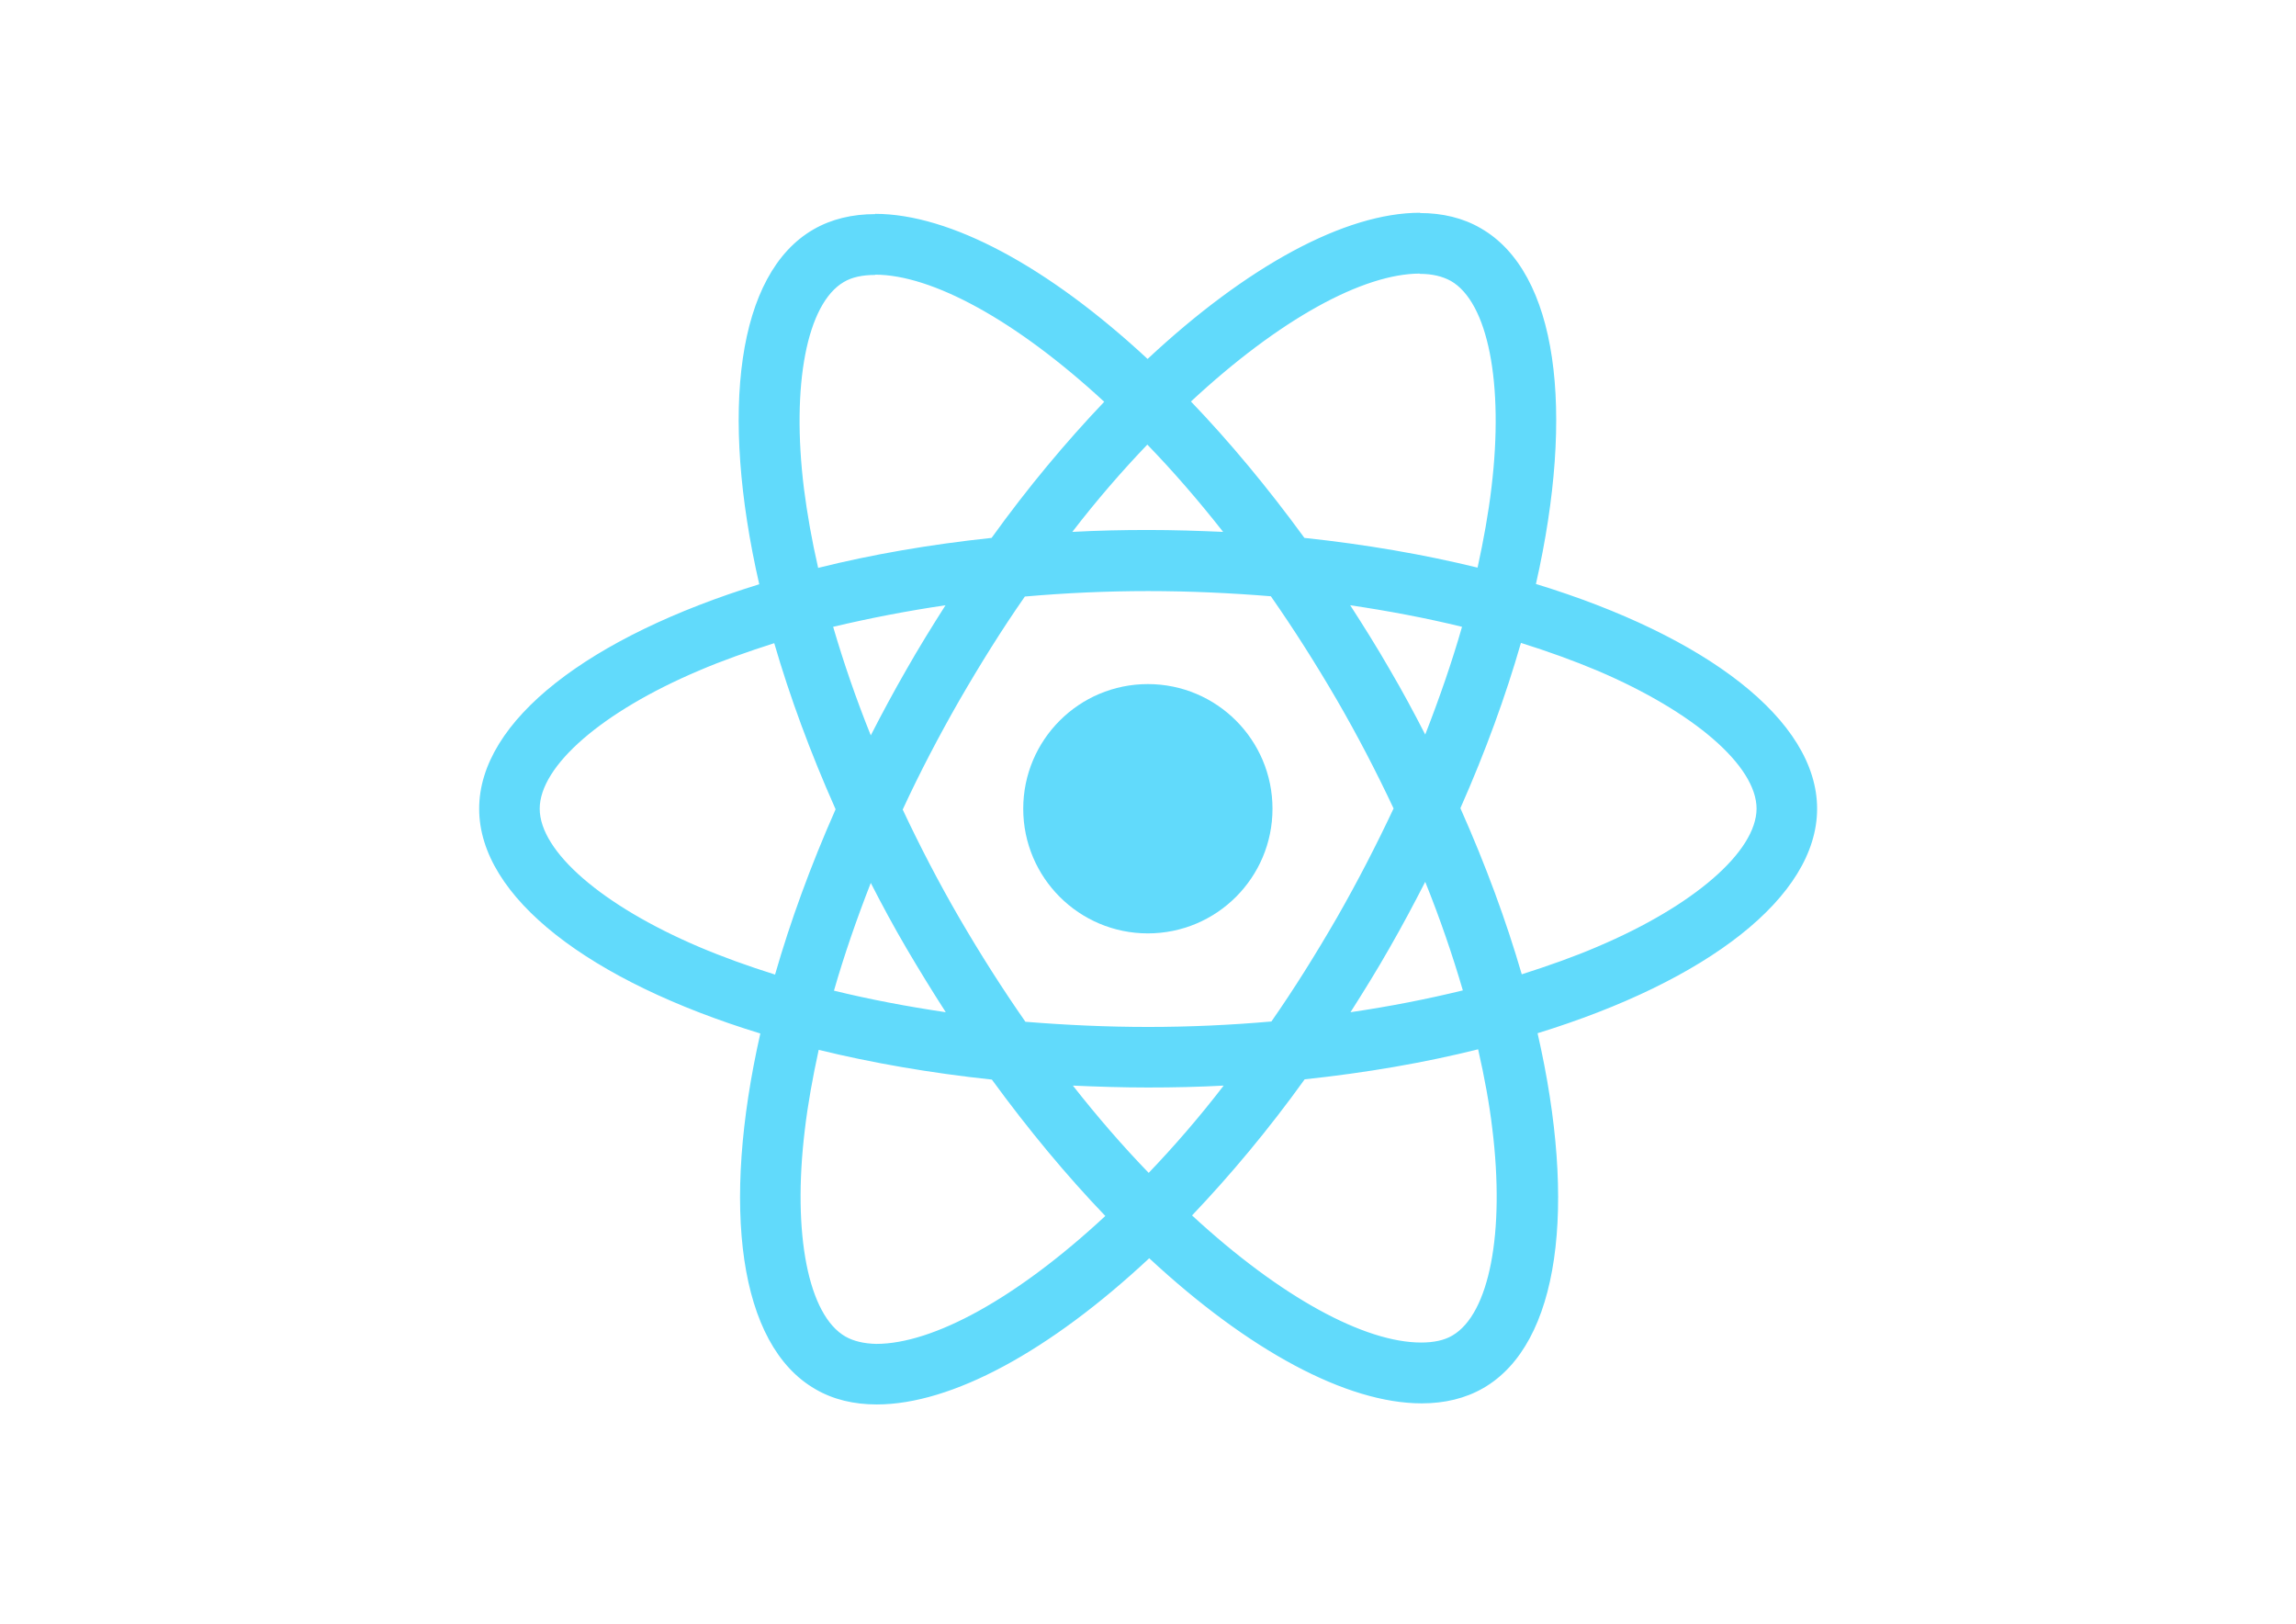
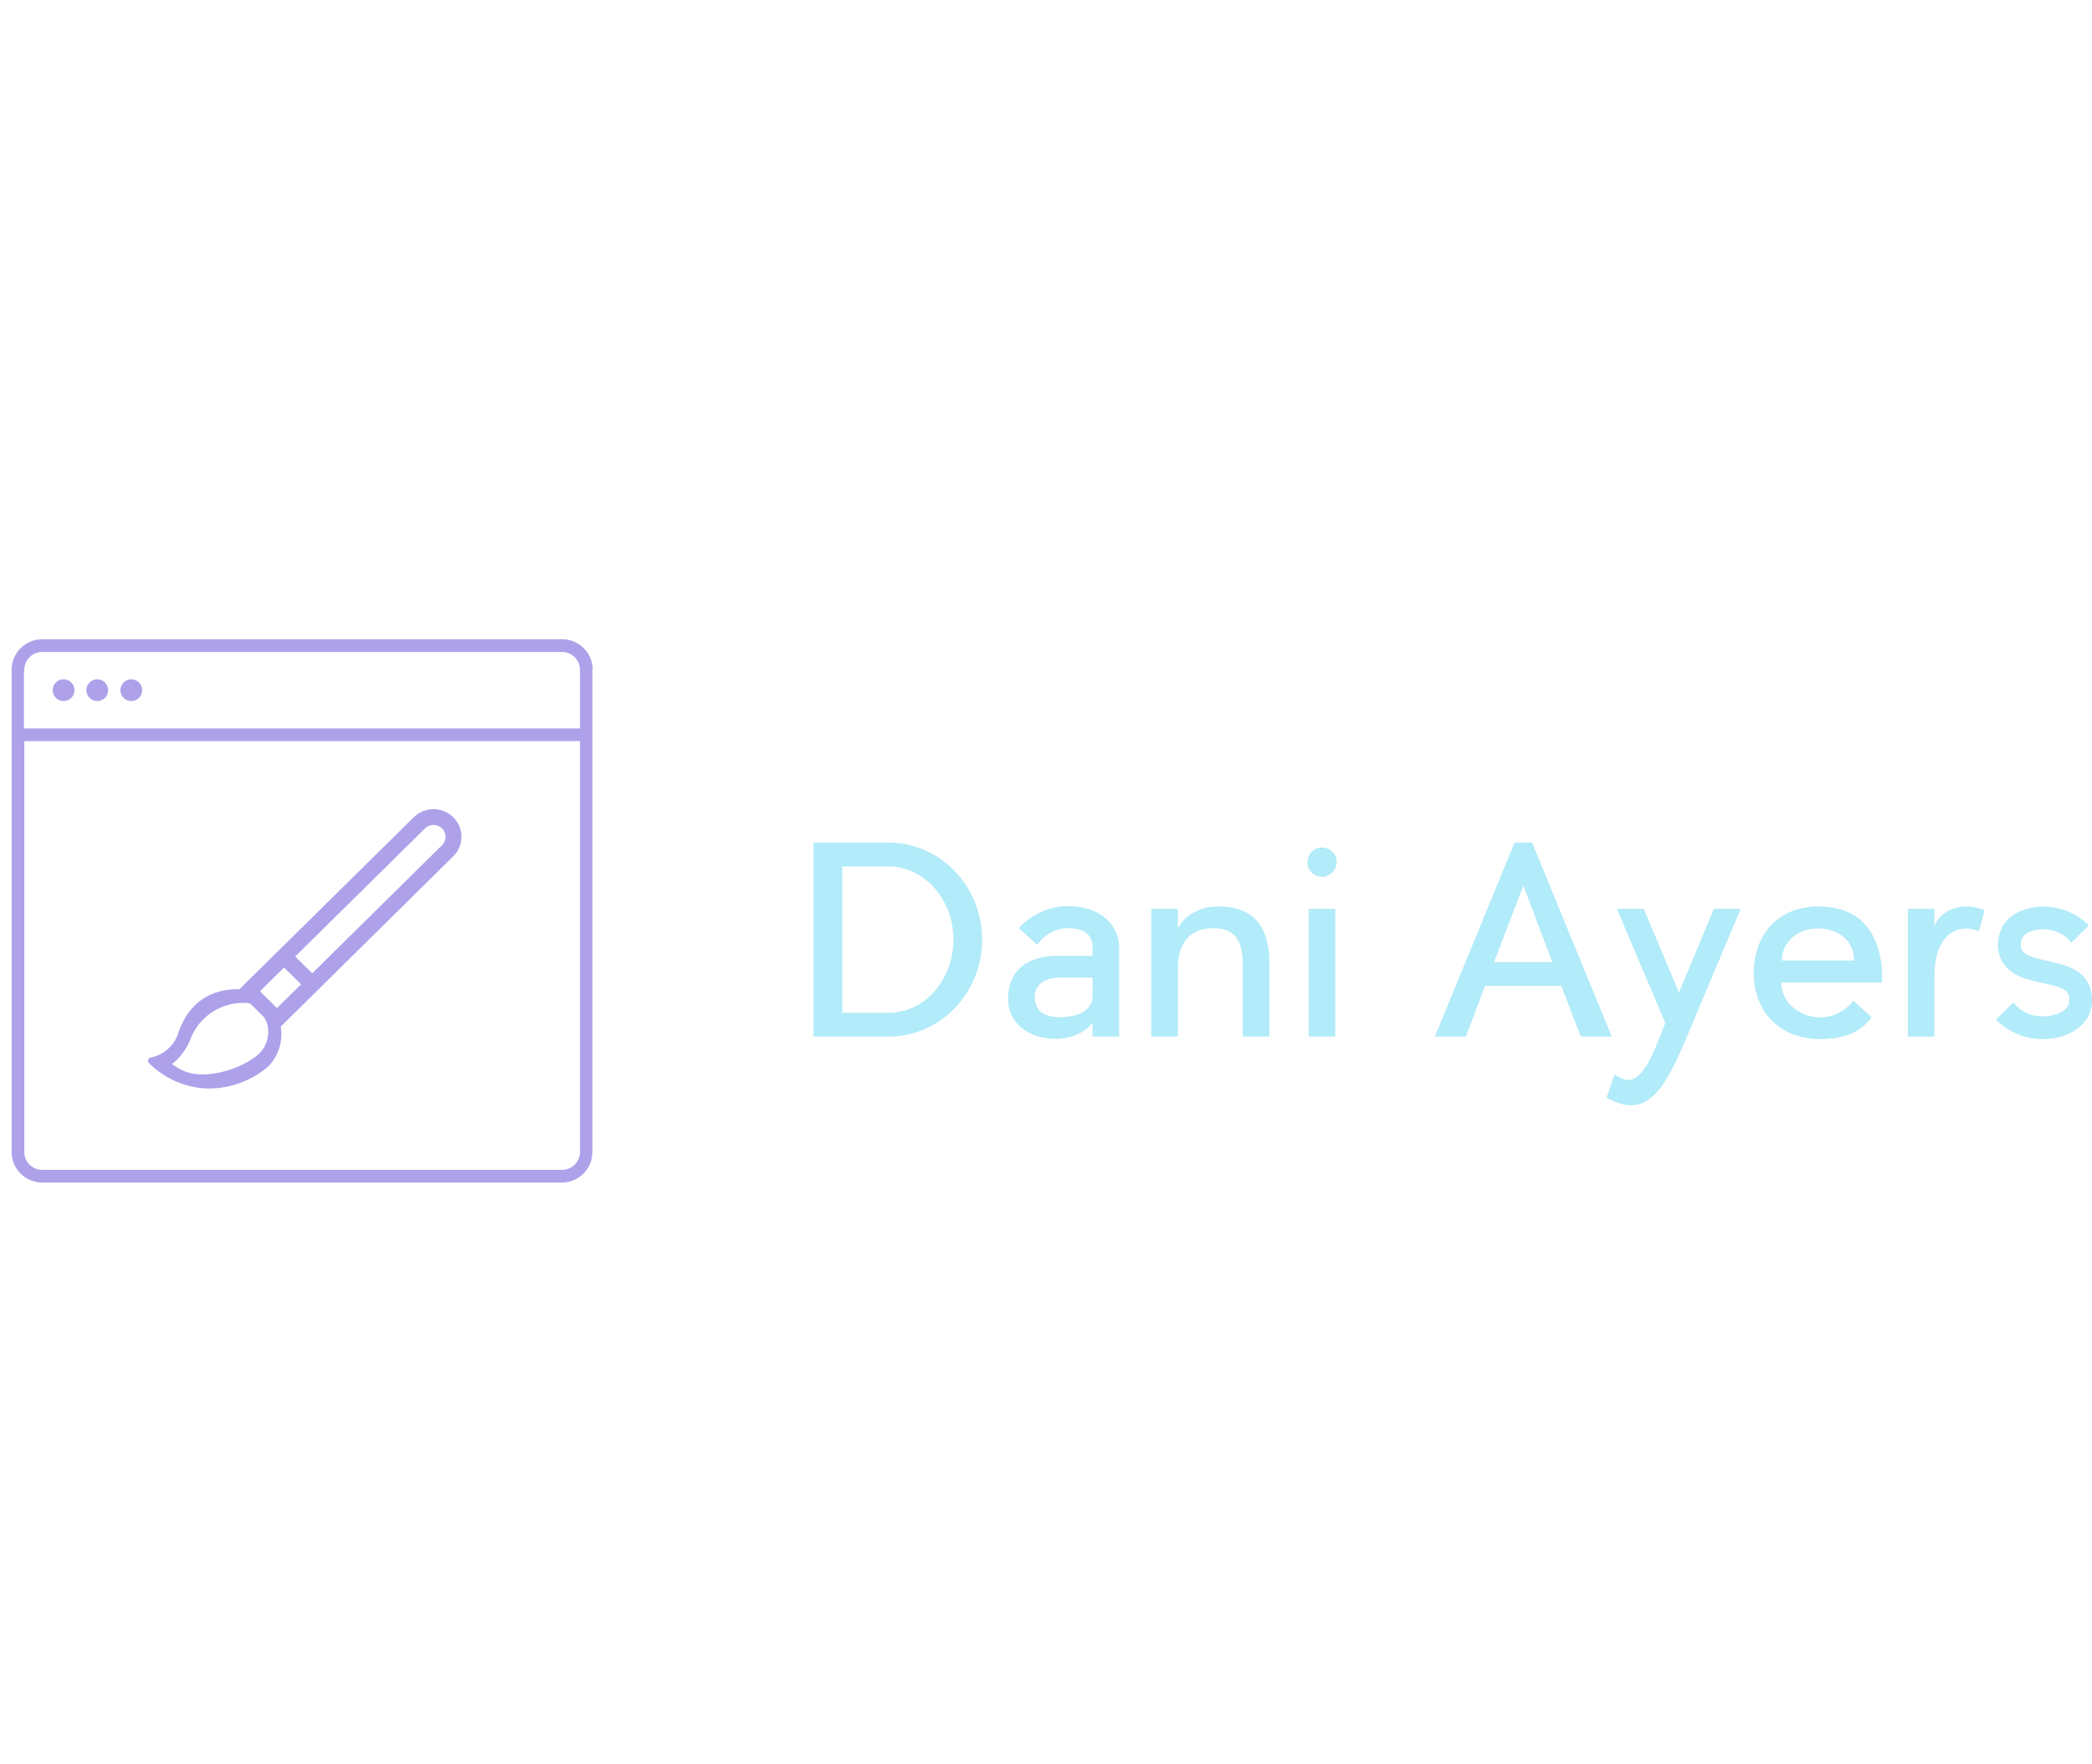
- <svg xmlns="http://www.w3.org/2000/svg" viewBox="0 0 841.9 595.3">
-   <g fill="#61DAFB">
-     <path d="M666.3 296.5c0-32.5-40.7-63.3-103.1-82.4 14.4-63.6 8-114.2-20.2-130.4-6.5-3.8-14.1-5.6-22.4-5.6v22.3c4.6 0 8.3.9 11.4 2.6 13.6 7.8 19.5 37.5 14.9 75.7-1.1 9.4-2.9 19.3-5.1 29.4-19.6-4.8-41-8.5-63.5-10.9-13.5-18.5-27.5-35.3-41.6-50 32.6-30.3 63.2-46.9 84-46.9V78c-27.5 0-63.5 19.6-99.9 53.6-36.4-33.8-72.4-53.2-99.9-53.2v22.3c20.7 0 51.4 16.5 84 46.6-14 14.7-28 31.4-41.3 49.9-22.6 2.4-44 6.1-63.6 11-2.3-10-4-19.7-5.2-29-4.7-38.2 1.1-67.9 14.6-75.8 3-1.8 6.9-2.6 11.5-2.6V78.5c-8.4 0-16 1.8-22.6 5.6-28.1 16.2-34.4 66.7-19.9 130.1-62.2 19.2-102.7 49.9-102.7 82.3 0 32.5 40.7 63.3 103.1 82.4-14.4 63.6-8 114.2 20.2 130.4 6.5 3.8 14.1 5.6 22.5 5.6 27.5 0 63.5-19.6 99.9-53.6 36.4 33.8 72.4 53.2 99.9 53.2 8.4 0 16-1.8 22.6-5.6 28.1-16.2 34.4-66.7 19.9-130.1 62-19.1 102.5-49.9 102.5-82.3zm-130.2-66.7c-3.7 12.9-8.3 26.2-13.5 39.5-4.1-8-8.4-16-13.1-24-4.6-8-9.5-15.8-14.4-23.4 14.2 2.1 27.9 4.7 41 7.9zm-45.8 106.5c-7.8 13.5-15.8 26.3-24.1 38.2-14.9 1.3-30 2-45.2 2-15.1 0-30.2-.7-45-1.9-8.3-11.9-16.4-24.6-24.2-38-7.6-13.1-14.5-26.4-20.8-39.8 6.2-13.4 13.2-26.8 20.7-39.9 7.8-13.5 15.8-26.3 24.1-38.2 14.9-1.3 30-2 45.2-2 15.1 0 30.2.7 45 1.9 8.3 11.9 16.4 24.6 24.2 38 7.6 13.1 14.5 26.4 20.8 39.8-6.3 13.4-13.2 26.8-20.7 39.9zm32.3-13c5.4 13.4 10 26.8 13.8 39.8-13.1 3.2-26.9 5.9-41.2 8 4.9-7.7 9.8-15.6 14.4-23.7 4.6-8 8.9-16.1 13-24.1zM421.2 430c-9.3-9.6-18.6-20.3-27.8-32 9 .4 18.2.7 27.5.7 9.4 0 18.7-.2 27.8-.7-9 11.7-18.3 22.4-27.5 32zm-74.4-58.9c-14.2-2.1-27.9-4.7-41-7.9 3.7-12.9 8.3-26.2 13.5-39.5 4.1 8 8.4 16 13.1 24 4.7 8 9.5 15.8 14.4 23.4zM420.7 163c9.3 9.6 18.6 20.3 27.8 32-9-.4-18.2-.7-27.5-.7-9.4 0-18.7.2-27.8.7 9-11.7 18.3-22.4 27.5-32zm-74 58.9c-4.9 7.7-9.8 15.6-14.4 23.7-4.6 8-8.9 16-13 24-5.4-13.4-10-26.8-13.8-39.8 13.1-3.1 26.9-5.8 41.2-7.9zm-90.5 125.2c-35.4-15.1-58.3-34.9-58.3-50.6 0-15.7 22.9-35.6 58.3-50.6 8.6-3.7 18-7 27.7-10.1 5.7 19.6 13.2 40 22.5 60.9-9.2 20.8-16.6 41.1-22.2 60.6-9.9-3.1-19.3-6.5-28-10.2zM310 490c-13.6-7.8-19.5-37.5-14.9-75.7 1.1-9.4 2.9-19.3 5.1-29.4 19.6 4.8 41 8.5 63.5 10.9 13.5 18.5 27.5 35.3 41.6 50-32.6 30.3-63.2 46.9-84 46.9-4.5-.1-8.3-1-11.3-2.7zm237.2-76.2c4.7 38.2-1.1 67.9-14.6 75.8-3 1.8-6.9 2.6-11.5 2.6-20.7 0-51.4-16.5-84-46.6 14-14.7 28-31.4 41.3-49.9 22.6-2.4 44-6.1 63.6-11 2.3 10.1 4.1 19.8 5.2 29.1zm38.5-66.7c-8.6 3.7-18 7-27.7 10.1-5.7-19.6-13.2-40-22.5-60.9 9.2-20.8 16.6-41.1 22.2-60.6 9.9 3.1 19.3 6.5 28.1 10.2 35.4 15.1 58.3 34.9 58.3 50.6-.1 15.7-23 35.6-58.4 50.6zM320.8 78.4z" />
-     <circle cx="420.9" cy="296.5" r="45.7" />
-     <path d="M520.5 78.1z" />
+ <svg xmlns="http://www.w3.org/2000/svg" viewBox="0 0 360 103.501" height="103.501" width="360" style="width: 360px; height: 303.501px; position: absolute; top: 50%; left: 50%; transform: translate(-50%, -50%) scale(0.545139); z-index: 0; cursor: pointer;">
+   <defs id="SvgjsDefs1062" />
+   <g id="SvgjsG1063" featurekey="PG4fjM-0" transform="matrix(1.09589,0,0,1.09589,-2.89863,0.268492)" fill="#aea1ea">
+     <path d="M10.92,16.88a1.71,1.71,0,1,1,1.71,1.71A1.71,1.71,0,0,1,10.92,16.88Zm7,1.71a1.71,1.71,0,1,0-1.71-1.71A1.71,1.71,0,0,0,18,18.59Zm5.34,0a1.71,1.71,0,1,0-1.71-1.71A1.71,1.71,0,0,0,23.31,18.59Zm72.41-4.89V89.4a4.81,4.81,0,0,1-4.8,4.8H9.27a4.81,4.81,0,0,1-4.8-4.8V13.69a4.81,4.81,0,0,1,4.8-4.81H90.92A4.81,4.81,0,0,1,95.72,13.69Zm-89.26,0v9.18H93.72V13.69a2.81,2.81,0,0,0-2.8-2.81H9.27A2.81,2.81,0,0,0,6.46,13.69ZM93.72,89.4V24.88H6.46V89.4a2.81,2.81,0,0,0,2.8,2.8H90.92A2.81,2.81,0,0,0,93.72,89.4ZM73.83,36.84a4.28,4.28,0,0,1,0,6.11L46.75,69.69l0,0.15a7.21,7.21,0,0,1-2,6.14,14.38,14.38,0,0,1-9.34,3.45H35.21a13.66,13.66,0,0,1-9.18-4,0.5,0.5,0,0,1,.23-0.85,5.85,5.85,0,0,0,4.22-3.38c2-6.56,6.87-7.42,9.63-7.36h0.13l27.37-27A4.43,4.43,0,0,1,73.83,36.84ZM29.64,75.57L30,75.82a7.32,7.32,0,0,0,4.55,1.4h0a14.83,14.83,0,0,0,8.51-3h0a4.84,4.84,0,0,0,1.7-3.94,4.25,4.25,0,0,0-.6-2l-2.28-2.24-0.1,0a8.85,8.85,0,0,0-9.37,6A10,10,0,0,1,30,75.32Zm16.5-8.77,3.78-3.73-2.67-2.64-3.78,3.73ZM72.06,41.22a1.86,1.86,0,0,0,0-2.64,1.91,1.91,0,0,0-2.67,0L49,58.7l2.67,2.64L72.06,41.22h0Z" />
+   </g>
+   <g id="SvgjsG1064" featurekey="jxYttZ-0" transform="matrix(2.224744,0,0,2.224744,136.4404,33.87628)" fill="#b2ebf9">
+     <path d="M14.64 12.5 c0 4.14 -3.22 7.48 -7.2 7.5 l-5.84 0 l0 -15 l5.84 0 c3.98 0.02 7.2 3.38 7.2 7.5 z M7.4 18.16 c1.32 0 2.58 -0.56 3.52 -1.62 c0.96 -1.08 1.5 -2.5 1.5 -4.04 c0 -1.52 -0.54 -2.96 -1.5 -4.02 c-0.94 -1.06 -2.2 -1.64 -3.52 -1.64 l-3.58 0 l0 11.32 l3.58 0 z M21.26 9.92 c2.84 0 3.98 1.72 3.98 3.18 l0 6.9 l-2.06 0 l0 -1.08 c-0.72 0.98 -2 1.26 -2.8 1.26 c-2.26 0 -3.74 -1.32 -3.74 -3.08 c0 -2.46 1.84 -3.34 3.74 -3.34 l2.8 0 l0 -0.66 c0 -0.62 -0.24 -1.48 -1.92 -1.48 c-0.94 0 -1.8 0.5 -2.36 1.28 l-1.42 -1.28 c0.94 -1.04 2.28 -1.7 3.78 -1.7 z M23.18 16.92 l0 -1.48 l-2.52 0 c-1.22 0 -2.08 0.62 -1.94 1.74 c0.12 0.94 0.88 1.32 1.94 1.32 c1.9 0 2.52 -0.9 2.52 -1.58 z M36.86 14.3 l0 5.7 l-2.06 0 l0 -5.5 c0 -2 -0.62 -2.88 -2.32 -2.88 c-1.92 0 -2.7 1.34 -2.7 3.08 l0 5.3 l-2.06 0 l0 -9.88 l2.06 0 l0 1.6 c0.28 -0.88 1.52 -1.68 2.7 -1.76 c2.68 -0.2 4.38 1.1 4.38 4.34 z M41.96 10.12 l0 9.88 l-2.06 0 l0 -9.88 l2.06 0 z M42.06 6.5 c0 0.64 -0.5 1.14 -1.14 1.14 c-0.62 0 -1.12 -0.5 -1.12 -1.14 c0 -0.62 0.5 -1.12 1.12 -1.12 c0.64 0 1.14 0.5 1.14 1.12 z M57.18 5 l6.16 15 l-2.4 0 l-1.5 -3.92 l-5.9 0 l-1.48 3.92 l-2.4 0 l6.16 -15 l1.36 0 z M54.24 14.24 l4.5 0 l-2.24 -5.92 z M73.32 10.12 c0 0 -2.5 5.92 -4.16 9.88 c-1.4 3.32 -2.5 5.32 -4.36 5.32 c-0.58 0 -1.32 -0.28 -1.86 -0.6 l0.62 -1.8 c0.16 0.14 0.52 0.34 0.76 0.4 c1.54 0.44 2.5 -2.78 3.16 -4.36 l-3.74 -8.84 l2.08 0 l2.72 6.48 l2.7 -6.48 l2.08 0 z M84.24 15.08 l0 0.74 l-7.78 0 c0 1.82 1.74 2.7 3.02 2.7 c0.94 0 1.98 -0.5 2.54 -1.3 l1.42 1.28 c-0.66 0.9 -1.74 1.7 -3.96 1.7 c-3.2 0 -5.16 -2.18 -5.16 -5.12 s1.9 -5.14 4.96 -5.14 s4.46 1.7 4.88 4.18 c0.06 0.32 0.08 0.64 0.08 0.96 z M76.5 14.12 l5.58 0 c0 -1.6 -1.28 -2.48 -2.8 -2.48 s-2.78 1.02 -2.78 2.48 z M92.18 10.24 l-0.44 1.62 c-0.14 -0.08 -0.58 -0.22 -0.94 -0.22 c-1.7 0 -2.5 1.62 -2.5 3.62 l0 4.74 l-2.06 0 l0 -9.88 l2.06 0 l0 1.4 c0.24 -0.92 1.3 -1.58 2.48 -1.58 c0.54 0 1.12 0.14 1.4 0.3 z M100.32 16.16 c0.04 0.12 0.38 1.1 -0.04 2.1 c-0.52 1.18 -1.9 1.94 -3.62 1.94 l-0.02 0 c-1.38 0 -2.64 -0.58 -3.58 -1.5 l1.34 -1.34 c0.56 0.72 1.36 1.08 2.24 1.08 c0.98 0 1.8 -0.36 2.02 -0.88 c0.14 -0.36 0.02 -0.74 0.02 -0.78 c-0.24 -0.6 -1.12 -0.72 -2.12 -0.94 c-1.34 -0.3 -2.68 -0.64 -3.2 -2.04 c-0.26 -0.72 -0.18 -1.56 0.18 -2.26 c0.82 -1.54 2.86 -1.6 3.1 -1.6 c1.38 0 2.68 0.52 3.6 1.46 l-1.34 1.34 c-0.56 -0.72 -1.38 -1.04 -2.26 -1.04 c-0.02 0 -1.2 0.02 -1.54 0.68 c-0.12 0.2 -0.18 0.54 -0.08 0.82 c0.2 0.56 1.1 0.74 2.06 0.96 c1.3 0.3 2.72 0.6 3.24 2 z" />
  </g>
</svg>
